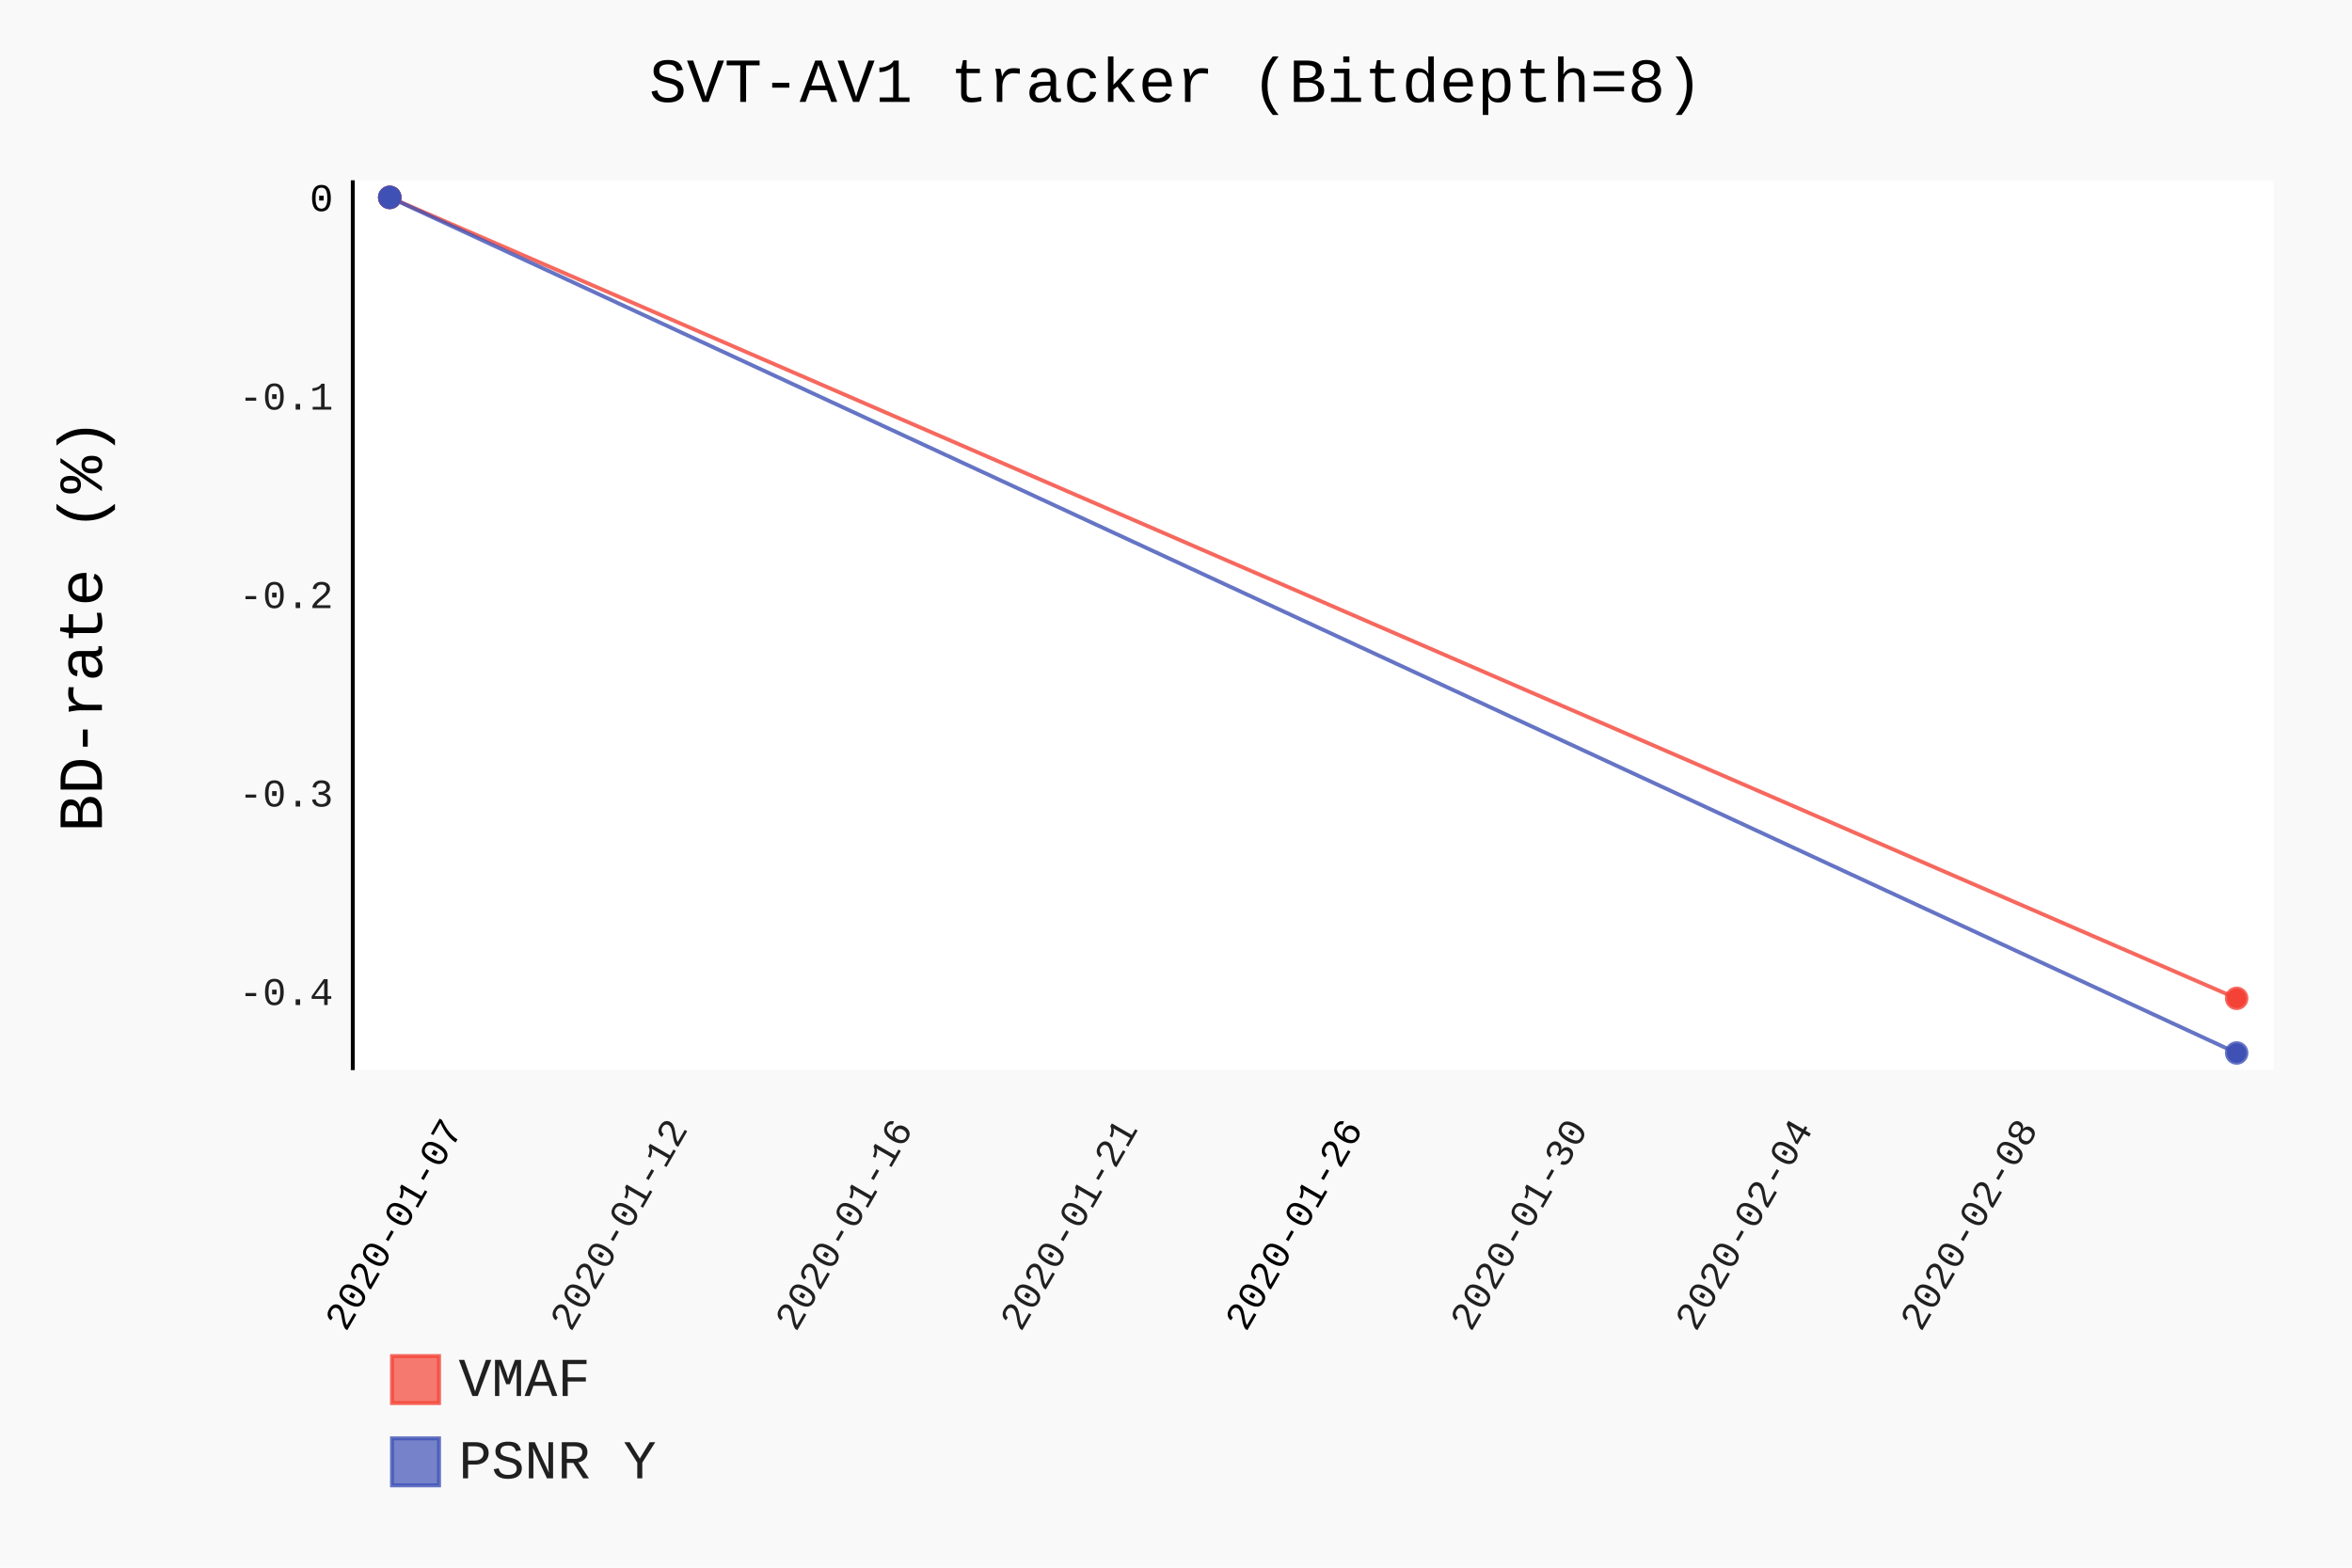
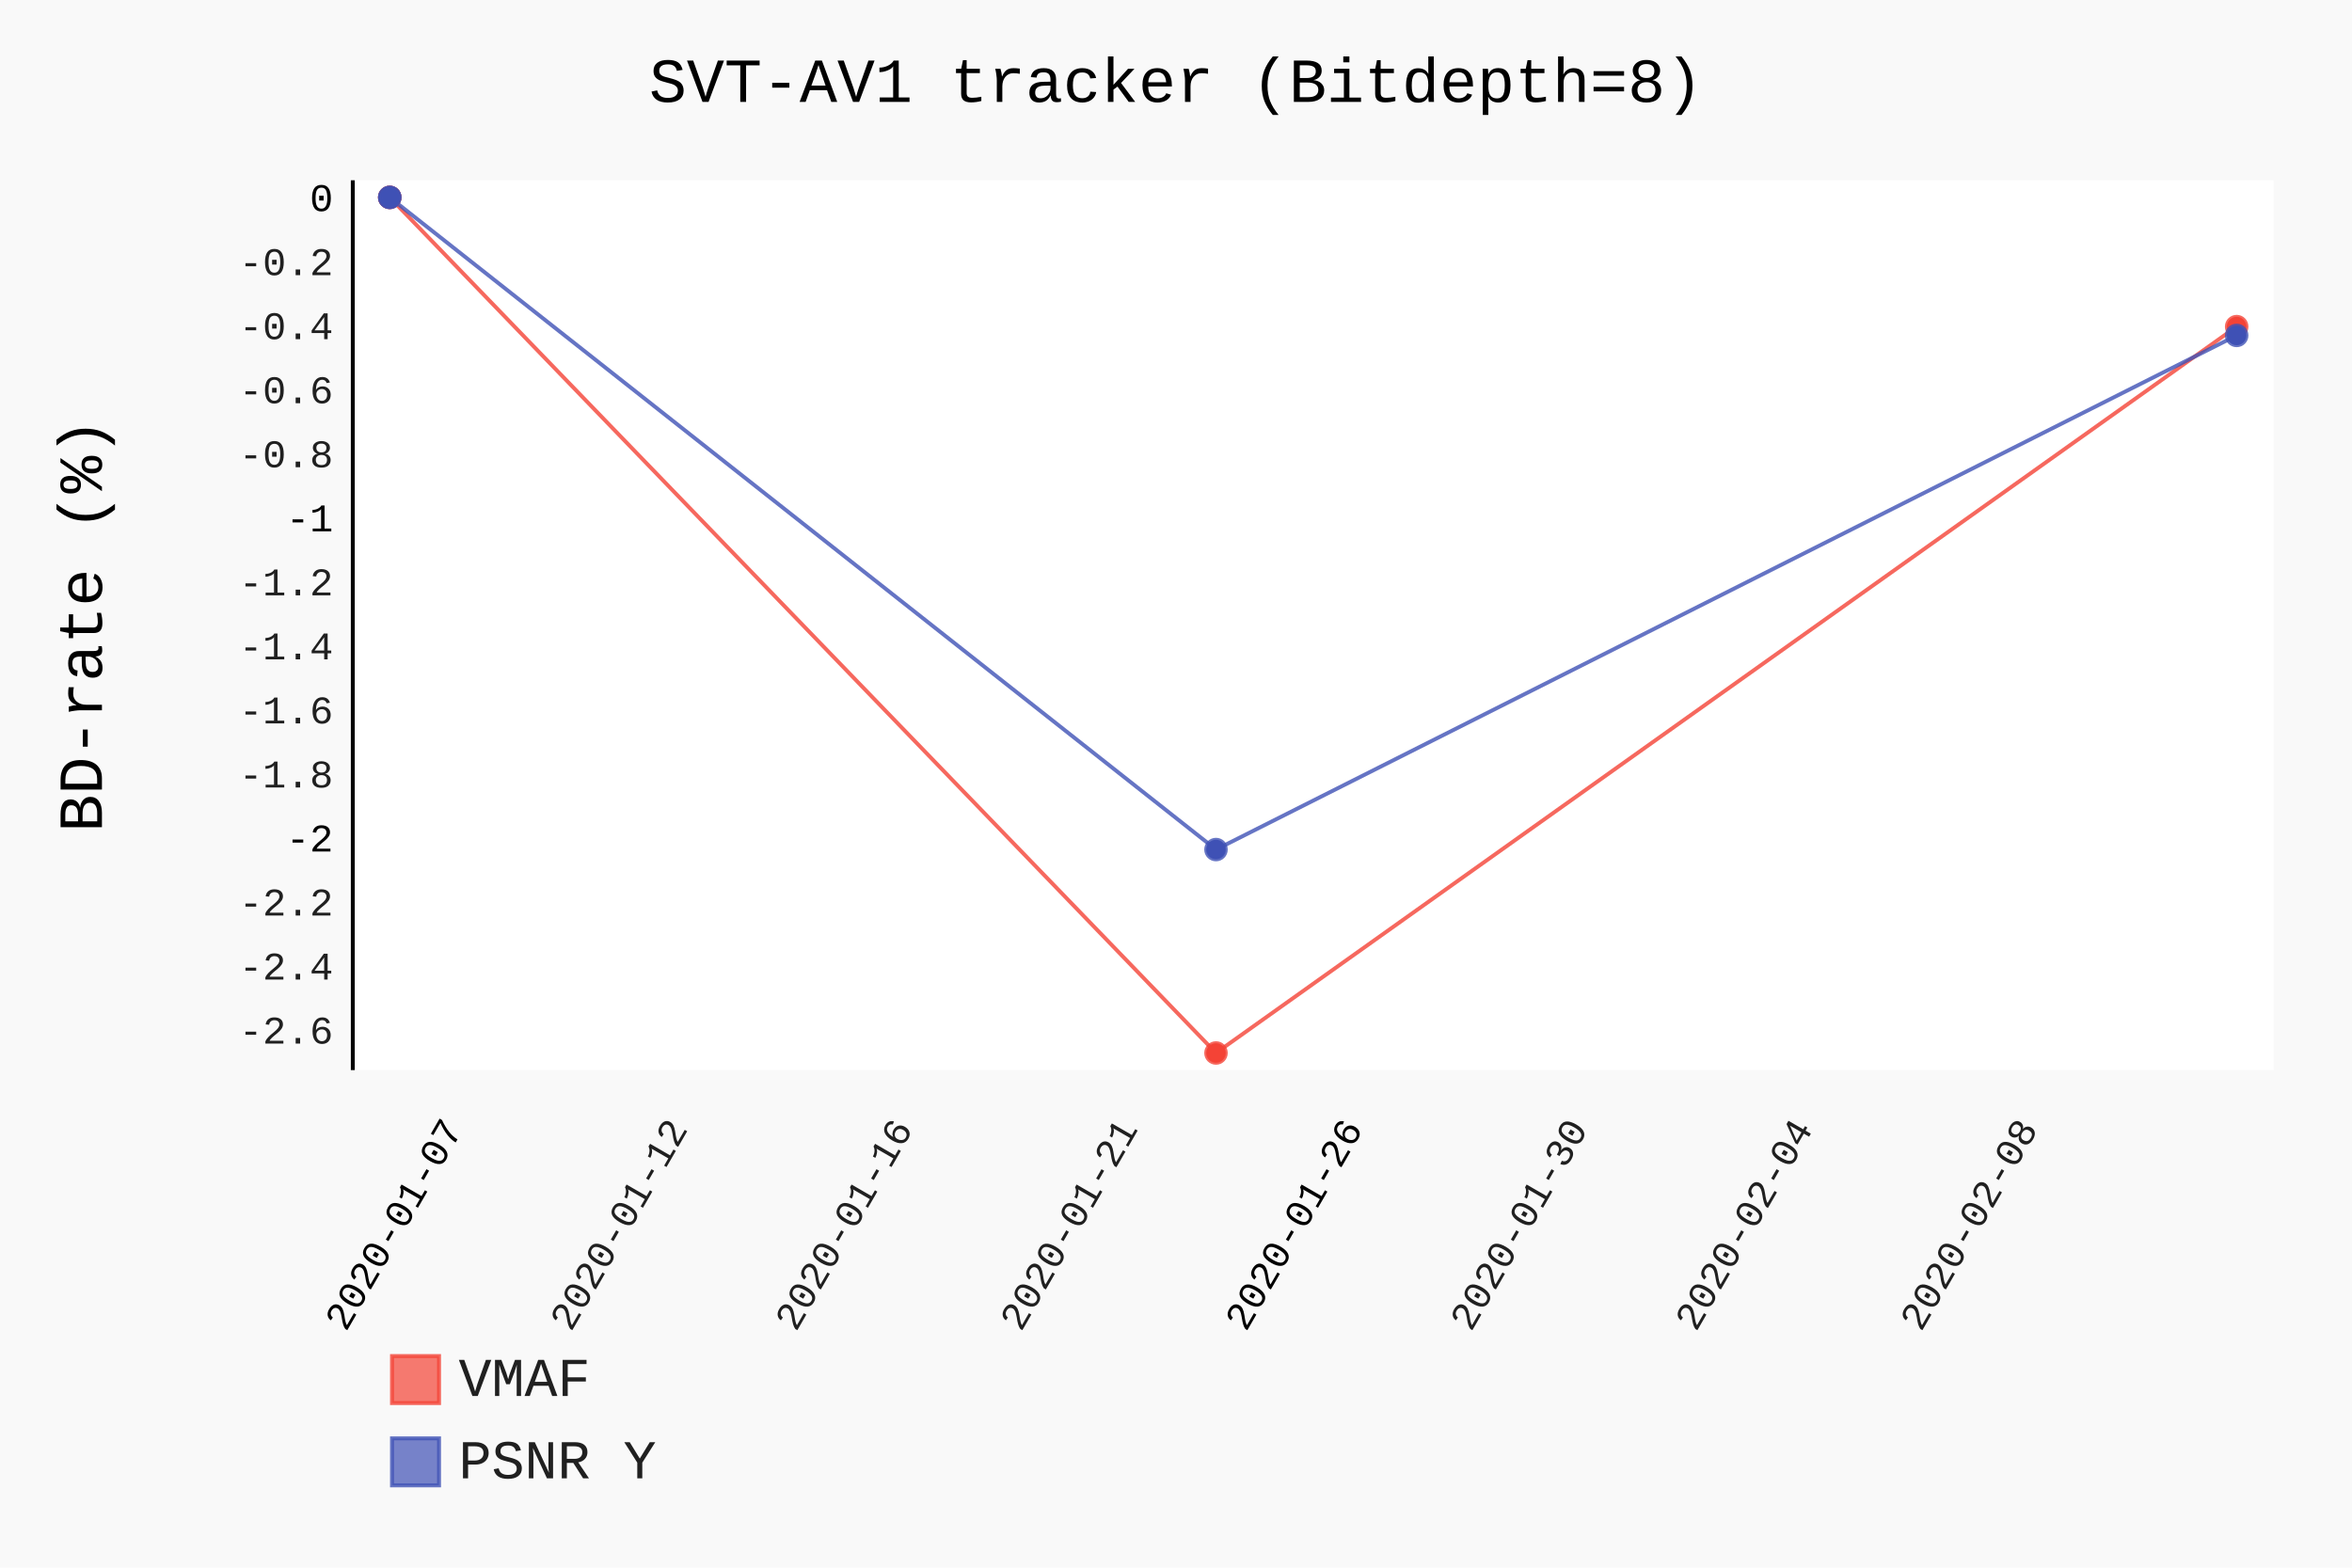
- <svg xmlns="http://www.w3.org/2000/svg" class="pygal-chart" id="chart-783673f3-dccb-4a53-8249-a6b30ca2e724" viewBox="0 0 600 400">
+ <svg xmlns="http://www.w3.org/2000/svg" class="pygal-chart" id="chart-b55729f7-3dd7-4803-bcc4-a2776ce994bb" viewBox="0 0 600 400">
  <defs>
-     <style type="text/css">#chart-783673f3-dccb-4a53-8249-a6b30ca2e724{-webkit-user-select:none;-webkit-font-smoothing:antialiased;font-family:Consolas,"Liberation Mono",Menlo,Courier,monospace}#chart-783673f3-dccb-4a53-8249-a6b30ca2e724 .title{font-family:Consolas,"Liberation Mono",Menlo,Courier,monospace;font-size:16px}#chart-783673f3-dccb-4a53-8249-a6b30ca2e724 .legends .legend text{font-family:Consolas,"Liberation Mono",Menlo,Courier,monospace;font-size:14px}#chart-783673f3-dccb-4a53-8249-a6b30ca2e724 .axis text{font-family:Consolas,"Liberation Mono",Menlo,Courier,monospace;font-size:10px}#chart-783673f3-dccb-4a53-8249-a6b30ca2e724 .axis text.major{font-family:Consolas,"Liberation Mono",Menlo,Courier,monospace;font-size:10px}#chart-783673f3-dccb-4a53-8249-a6b30ca2e724 .text-overlay text.value{font-family:Consolas,"Liberation Mono",Menlo,Courier,monospace;font-size:16px}#chart-783673f3-dccb-4a53-8249-a6b30ca2e724 .text-overlay text.label{font-family:Consolas,"Liberation Mono",Menlo,Courier,monospace;font-size:10px}#chart-783673f3-dccb-4a53-8249-a6b30ca2e724 .tooltip{font-family:Consolas,"Liberation Mono",Menlo,Courier,monospace;font-size:14px}#chart-783673f3-dccb-4a53-8249-a6b30ca2e724 text.no_data{font-family:Consolas,"Liberation Mono",Menlo,Courier,monospace;font-size:64px}
- #chart-783673f3-dccb-4a53-8249-a6b30ca2e724{background-color:rgba(249,249,249,1)}#chart-783673f3-dccb-4a53-8249-a6b30ca2e724 path,#chart-783673f3-dccb-4a53-8249-a6b30ca2e724 line,#chart-783673f3-dccb-4a53-8249-a6b30ca2e724 rect,#chart-783673f3-dccb-4a53-8249-a6b30ca2e724 circle{-webkit-transition:150ms;-moz-transition:150ms;transition:150ms}#chart-783673f3-dccb-4a53-8249-a6b30ca2e724 .graph &gt; .background{fill:rgba(249,249,249,1)}#chart-783673f3-dccb-4a53-8249-a6b30ca2e724 .plot &gt; .background{fill:rgba(255,255,255,1)}#chart-783673f3-dccb-4a53-8249-a6b30ca2e724 .graph{fill:rgba(0,0,0,.87)}#chart-783673f3-dccb-4a53-8249-a6b30ca2e724 text.no_data{fill:rgba(0,0,0,1)}#chart-783673f3-dccb-4a53-8249-a6b30ca2e724 .title{fill:rgba(0,0,0,1)}#chart-783673f3-dccb-4a53-8249-a6b30ca2e724 .legends .legend text{fill:rgba(0,0,0,.87)}#chart-783673f3-dccb-4a53-8249-a6b30ca2e724 .legends .legend:hover text{fill:rgba(0,0,0,1)}#chart-783673f3-dccb-4a53-8249-a6b30ca2e724 .axis .line{stroke:rgba(0,0,0,1)}#chart-783673f3-dccb-4a53-8249-a6b30ca2e724 .axis .guide.line{stroke:rgba(0,0,0,.54)}#chart-783673f3-dccb-4a53-8249-a6b30ca2e724 .axis .major.line{stroke:rgba(0,0,0,.87)}#chart-783673f3-dccb-4a53-8249-a6b30ca2e724 .axis text.major{fill:rgba(0,0,0,1)}#chart-783673f3-dccb-4a53-8249-a6b30ca2e724 .axis.y .guides:hover .guide.line,#chart-783673f3-dccb-4a53-8249-a6b30ca2e724 .line-graph .axis.x .guides:hover .guide.line,#chart-783673f3-dccb-4a53-8249-a6b30ca2e724 .stackedline-graph .axis.x .guides:hover .guide.line,#chart-783673f3-dccb-4a53-8249-a6b30ca2e724 .xy-graph .axis.x .guides:hover .guide.line{stroke:rgba(0,0,0,1)}#chart-783673f3-dccb-4a53-8249-a6b30ca2e724 .axis .guides:hover text{fill:rgba(0,0,0,1)}#chart-783673f3-dccb-4a53-8249-a6b30ca2e724 .reactive{fill-opacity:.7;stroke-opacity:.8}#chart-783673f3-dccb-4a53-8249-a6b30ca2e724 .ci{stroke:rgba(0,0,0,.87)}#chart-783673f3-dccb-4a53-8249-a6b30ca2e724 .reactive.active,#chart-783673f3-dccb-4a53-8249-a6b30ca2e724 .active .reactive{fill-opacity:.8;stroke-opacity:.9;stroke-width:4}#chart-783673f3-dccb-4a53-8249-a6b30ca2e724 .ci .reactive.active{stroke-width:1.5}#chart-783673f3-dccb-4a53-8249-a6b30ca2e724 .series text{fill:rgba(0,0,0,1)}#chart-783673f3-dccb-4a53-8249-a6b30ca2e724 .tooltip rect{fill:rgba(255,255,255,1);stroke:rgba(0,0,0,1);-webkit-transition:opacity 150ms;-moz-transition:opacity 150ms;transition:opacity 150ms}#chart-783673f3-dccb-4a53-8249-a6b30ca2e724 .tooltip .label{fill:rgba(0,0,0,.87)}#chart-783673f3-dccb-4a53-8249-a6b30ca2e724 .tooltip .label{fill:rgba(0,0,0,.87)}#chart-783673f3-dccb-4a53-8249-a6b30ca2e724 .tooltip .legend{font-size:.8em;fill:rgba(0,0,0,.54)}#chart-783673f3-dccb-4a53-8249-a6b30ca2e724 .tooltip .x_label{font-size:.6em;fill:rgba(0,0,0,1)}#chart-783673f3-dccb-4a53-8249-a6b30ca2e724 .tooltip .xlink{font-size:.5em;text-decoration:underline}#chart-783673f3-dccb-4a53-8249-a6b30ca2e724 .tooltip .value{font-size:1.5em}#chart-783673f3-dccb-4a53-8249-a6b30ca2e724 .bound{font-size:.5em}#chart-783673f3-dccb-4a53-8249-a6b30ca2e724 .max-value{font-size:.75em;fill:rgba(0,0,0,.54)}#chart-783673f3-dccb-4a53-8249-a6b30ca2e724 .map-element{fill:rgba(255,255,255,1);stroke:rgba(0,0,0,.54) !important}#chart-783673f3-dccb-4a53-8249-a6b30ca2e724 .map-element .reactive{fill-opacity:inherit;stroke-opacity:inherit}#chart-783673f3-dccb-4a53-8249-a6b30ca2e724 .color-0,#chart-783673f3-dccb-4a53-8249-a6b30ca2e724 .color-0 a:visited{stroke:#F44336;fill:#F44336}#chart-783673f3-dccb-4a53-8249-a6b30ca2e724 .color-1,#chart-783673f3-dccb-4a53-8249-a6b30ca2e724 .color-1 a:visited{stroke:#3F51B5;fill:#3F51B5}#chart-783673f3-dccb-4a53-8249-a6b30ca2e724 .text-overlay .color-0 text{fill:black}#chart-783673f3-dccb-4a53-8249-a6b30ca2e724 .text-overlay .color-1 text{fill:black}
- #chart-783673f3-dccb-4a53-8249-a6b30ca2e724 text.no_data{text-anchor:middle}#chart-783673f3-dccb-4a53-8249-a6b30ca2e724 .guide.line{fill:none}#chart-783673f3-dccb-4a53-8249-a6b30ca2e724 .centered{text-anchor:middle}#chart-783673f3-dccb-4a53-8249-a6b30ca2e724 .title{text-anchor:middle}#chart-783673f3-dccb-4a53-8249-a6b30ca2e724 .legends .legend text{fill-opacity:1}#chart-783673f3-dccb-4a53-8249-a6b30ca2e724 .axis.x text{text-anchor:middle}#chart-783673f3-dccb-4a53-8249-a6b30ca2e724 .axis.x:not(.web) text[transform]{text-anchor:start}#chart-783673f3-dccb-4a53-8249-a6b30ca2e724 .axis.x:not(.web) text[transform].backwards{text-anchor:end}#chart-783673f3-dccb-4a53-8249-a6b30ca2e724 .axis.y text{text-anchor:end}#chart-783673f3-dccb-4a53-8249-a6b30ca2e724 .axis.y text[transform].backwards{text-anchor:start}#chart-783673f3-dccb-4a53-8249-a6b30ca2e724 .axis.y2 text{text-anchor:start}#chart-783673f3-dccb-4a53-8249-a6b30ca2e724 .axis.y2 text[transform].backwards{text-anchor:end}#chart-783673f3-dccb-4a53-8249-a6b30ca2e724 .axis .guide.line{stroke-dasharray:4,4}#chart-783673f3-dccb-4a53-8249-a6b30ca2e724 .axis .major.guide.line{stroke-dasharray:6,6}#chart-783673f3-dccb-4a53-8249-a6b30ca2e724 .horizontal .axis.y .guide.line,#chart-783673f3-dccb-4a53-8249-a6b30ca2e724 .horizontal .axis.y2 .guide.line,#chart-783673f3-dccb-4a53-8249-a6b30ca2e724 .vertical .axis.x .guide.line{opacity:0}#chart-783673f3-dccb-4a53-8249-a6b30ca2e724 .horizontal .axis.always_show .guide.line,#chart-783673f3-dccb-4a53-8249-a6b30ca2e724 .vertical .axis.always_show .guide.line{opacity:1 !important}#chart-783673f3-dccb-4a53-8249-a6b30ca2e724 .axis.y .guides:hover .guide.line,#chart-783673f3-dccb-4a53-8249-a6b30ca2e724 .axis.y2 .guides:hover .guide.line,#chart-783673f3-dccb-4a53-8249-a6b30ca2e724 .axis.x .guides:hover .guide.line{opacity:1}#chart-783673f3-dccb-4a53-8249-a6b30ca2e724 .axis .guides:hover text{opacity:1}#chart-783673f3-dccb-4a53-8249-a6b30ca2e724 .nofill{fill:none}#chart-783673f3-dccb-4a53-8249-a6b30ca2e724 .subtle-fill{fill-opacity:.2}#chart-783673f3-dccb-4a53-8249-a6b30ca2e724 .dot{stroke-width:1px;fill-opacity:1}#chart-783673f3-dccb-4a53-8249-a6b30ca2e724 .dot.active{stroke-width:5px}#chart-783673f3-dccb-4a53-8249-a6b30ca2e724 .dot.negative{fill:transparent}#chart-783673f3-dccb-4a53-8249-a6b30ca2e724 text,#chart-783673f3-dccb-4a53-8249-a6b30ca2e724 tspan{stroke:none !important}#chart-783673f3-dccb-4a53-8249-a6b30ca2e724 .series text.active{opacity:1}#chart-783673f3-dccb-4a53-8249-a6b30ca2e724 .tooltip rect{fill-opacity:.95;stroke-width:.5}#chart-783673f3-dccb-4a53-8249-a6b30ca2e724 .tooltip text{fill-opacity:1}#chart-783673f3-dccb-4a53-8249-a6b30ca2e724 .showable{visibility:hidden}#chart-783673f3-dccb-4a53-8249-a6b30ca2e724 .showable.shown{visibility:visible}#chart-783673f3-dccb-4a53-8249-a6b30ca2e724 .gauge-background{fill:rgba(229,229,229,1);stroke:none}#chart-783673f3-dccb-4a53-8249-a6b30ca2e724 .bg-lines{stroke:rgba(249,249,249,1);stroke-width:2px}</style>
+     <style type="text/css">#chart-b55729f7-3dd7-4803-bcc4-a2776ce994bb{-webkit-user-select:none;-webkit-font-smoothing:antialiased;font-family:Consolas,"Liberation Mono",Menlo,Courier,monospace}#chart-b55729f7-3dd7-4803-bcc4-a2776ce994bb .title{font-family:Consolas,"Liberation Mono",Menlo,Courier,monospace;font-size:16px}#chart-b55729f7-3dd7-4803-bcc4-a2776ce994bb .legends .legend text{font-family:Consolas,"Liberation Mono",Menlo,Courier,monospace;font-size:14px}#chart-b55729f7-3dd7-4803-bcc4-a2776ce994bb .axis text{font-family:Consolas,"Liberation Mono",Menlo,Courier,monospace;font-size:10px}#chart-b55729f7-3dd7-4803-bcc4-a2776ce994bb .axis text.major{font-family:Consolas,"Liberation Mono",Menlo,Courier,monospace;font-size:10px}#chart-b55729f7-3dd7-4803-bcc4-a2776ce994bb .text-overlay text.value{font-family:Consolas,"Liberation Mono",Menlo,Courier,monospace;font-size:16px}#chart-b55729f7-3dd7-4803-bcc4-a2776ce994bb .text-overlay text.label{font-family:Consolas,"Liberation Mono",Menlo,Courier,monospace;font-size:10px}#chart-b55729f7-3dd7-4803-bcc4-a2776ce994bb .tooltip{font-family:Consolas,"Liberation Mono",Menlo,Courier,monospace;font-size:14px}#chart-b55729f7-3dd7-4803-bcc4-a2776ce994bb text.no_data{font-family:Consolas,"Liberation Mono",Menlo,Courier,monospace;font-size:64px}
+ #chart-b55729f7-3dd7-4803-bcc4-a2776ce994bb{background-color:rgba(249,249,249,1)}#chart-b55729f7-3dd7-4803-bcc4-a2776ce994bb path,#chart-b55729f7-3dd7-4803-bcc4-a2776ce994bb line,#chart-b55729f7-3dd7-4803-bcc4-a2776ce994bb rect,#chart-b55729f7-3dd7-4803-bcc4-a2776ce994bb circle{-webkit-transition:150ms;-moz-transition:150ms;transition:150ms}#chart-b55729f7-3dd7-4803-bcc4-a2776ce994bb .graph &gt; .background{fill:rgba(249,249,249,1)}#chart-b55729f7-3dd7-4803-bcc4-a2776ce994bb .plot &gt; .background{fill:rgba(255,255,255,1)}#chart-b55729f7-3dd7-4803-bcc4-a2776ce994bb .graph{fill:rgba(0,0,0,.87)}#chart-b55729f7-3dd7-4803-bcc4-a2776ce994bb text.no_data{fill:rgba(0,0,0,1)}#chart-b55729f7-3dd7-4803-bcc4-a2776ce994bb .title{fill:rgba(0,0,0,1)}#chart-b55729f7-3dd7-4803-bcc4-a2776ce994bb .legends .legend text{fill:rgba(0,0,0,.87)}#chart-b55729f7-3dd7-4803-bcc4-a2776ce994bb .legends .legend:hover text{fill:rgba(0,0,0,1)}#chart-b55729f7-3dd7-4803-bcc4-a2776ce994bb .axis .line{stroke:rgba(0,0,0,1)}#chart-b55729f7-3dd7-4803-bcc4-a2776ce994bb .axis .guide.line{stroke:rgba(0,0,0,.54)}#chart-b55729f7-3dd7-4803-bcc4-a2776ce994bb .axis .major.line{stroke:rgba(0,0,0,.87)}#chart-b55729f7-3dd7-4803-bcc4-a2776ce994bb .axis text.major{fill:rgba(0,0,0,1)}#chart-b55729f7-3dd7-4803-bcc4-a2776ce994bb .axis.y .guides:hover .guide.line,#chart-b55729f7-3dd7-4803-bcc4-a2776ce994bb .line-graph .axis.x .guides:hover .guide.line,#chart-b55729f7-3dd7-4803-bcc4-a2776ce994bb .stackedline-graph .axis.x .guides:hover .guide.line,#chart-b55729f7-3dd7-4803-bcc4-a2776ce994bb .xy-graph .axis.x .guides:hover .guide.line{stroke:rgba(0,0,0,1)}#chart-b55729f7-3dd7-4803-bcc4-a2776ce994bb .axis .guides:hover text{fill:rgba(0,0,0,1)}#chart-b55729f7-3dd7-4803-bcc4-a2776ce994bb .reactive{fill-opacity:.7;stroke-opacity:.8}#chart-b55729f7-3dd7-4803-bcc4-a2776ce994bb .ci{stroke:rgba(0,0,0,.87)}#chart-b55729f7-3dd7-4803-bcc4-a2776ce994bb .reactive.active,#chart-b55729f7-3dd7-4803-bcc4-a2776ce994bb .active .reactive{fill-opacity:.8;stroke-opacity:.9;stroke-width:4}#chart-b55729f7-3dd7-4803-bcc4-a2776ce994bb .ci .reactive.active{stroke-width:1.5}#chart-b55729f7-3dd7-4803-bcc4-a2776ce994bb .series text{fill:rgba(0,0,0,1)}#chart-b55729f7-3dd7-4803-bcc4-a2776ce994bb .tooltip rect{fill:rgba(255,255,255,1);stroke:rgba(0,0,0,1);-webkit-transition:opacity 150ms;-moz-transition:opacity 150ms;transition:opacity 150ms}#chart-b55729f7-3dd7-4803-bcc4-a2776ce994bb .tooltip .label{fill:rgba(0,0,0,.87)}#chart-b55729f7-3dd7-4803-bcc4-a2776ce994bb .tooltip .label{fill:rgba(0,0,0,.87)}#chart-b55729f7-3dd7-4803-bcc4-a2776ce994bb .tooltip .legend{font-size:.8em;fill:rgba(0,0,0,.54)}#chart-b55729f7-3dd7-4803-bcc4-a2776ce994bb .tooltip .x_label{font-size:.6em;fill:rgba(0,0,0,1)}#chart-b55729f7-3dd7-4803-bcc4-a2776ce994bb .tooltip .xlink{font-size:.5em;text-decoration:underline}#chart-b55729f7-3dd7-4803-bcc4-a2776ce994bb .tooltip .value{font-size:1.5em}#chart-b55729f7-3dd7-4803-bcc4-a2776ce994bb .bound{font-size:.5em}#chart-b55729f7-3dd7-4803-bcc4-a2776ce994bb .max-value{font-size:.75em;fill:rgba(0,0,0,.54)}#chart-b55729f7-3dd7-4803-bcc4-a2776ce994bb .map-element{fill:rgba(255,255,255,1);stroke:rgba(0,0,0,.54) !important}#chart-b55729f7-3dd7-4803-bcc4-a2776ce994bb .map-element .reactive{fill-opacity:inherit;stroke-opacity:inherit}#chart-b55729f7-3dd7-4803-bcc4-a2776ce994bb .color-0,#chart-b55729f7-3dd7-4803-bcc4-a2776ce994bb .color-0 a:visited{stroke:#F44336;fill:#F44336}#chart-b55729f7-3dd7-4803-bcc4-a2776ce994bb .color-1,#chart-b55729f7-3dd7-4803-bcc4-a2776ce994bb .color-1 a:visited{stroke:#3F51B5;fill:#3F51B5}#chart-b55729f7-3dd7-4803-bcc4-a2776ce994bb .text-overlay .color-0 text{fill:black}#chart-b55729f7-3dd7-4803-bcc4-a2776ce994bb .text-overlay .color-1 text{fill:black}
+ #chart-b55729f7-3dd7-4803-bcc4-a2776ce994bb text.no_data{text-anchor:middle}#chart-b55729f7-3dd7-4803-bcc4-a2776ce994bb .guide.line{fill:none}#chart-b55729f7-3dd7-4803-bcc4-a2776ce994bb .centered{text-anchor:middle}#chart-b55729f7-3dd7-4803-bcc4-a2776ce994bb .title{text-anchor:middle}#chart-b55729f7-3dd7-4803-bcc4-a2776ce994bb .legends .legend text{fill-opacity:1}#chart-b55729f7-3dd7-4803-bcc4-a2776ce994bb .axis.x text{text-anchor:middle}#chart-b55729f7-3dd7-4803-bcc4-a2776ce994bb .axis.x:not(.web) text[transform]{text-anchor:start}#chart-b55729f7-3dd7-4803-bcc4-a2776ce994bb .axis.x:not(.web) text[transform].backwards{text-anchor:end}#chart-b55729f7-3dd7-4803-bcc4-a2776ce994bb .axis.y text{text-anchor:end}#chart-b55729f7-3dd7-4803-bcc4-a2776ce994bb .axis.y text[transform].backwards{text-anchor:start}#chart-b55729f7-3dd7-4803-bcc4-a2776ce994bb .axis.y2 text{text-anchor:start}#chart-b55729f7-3dd7-4803-bcc4-a2776ce994bb .axis.y2 text[transform].backwards{text-anchor:end}#chart-b55729f7-3dd7-4803-bcc4-a2776ce994bb .axis .guide.line{stroke-dasharray:4,4}#chart-b55729f7-3dd7-4803-bcc4-a2776ce994bb .axis .major.guide.line{stroke-dasharray:6,6}#chart-b55729f7-3dd7-4803-bcc4-a2776ce994bb .horizontal .axis.y .guide.line,#chart-b55729f7-3dd7-4803-bcc4-a2776ce994bb .horizontal .axis.y2 .guide.line,#chart-b55729f7-3dd7-4803-bcc4-a2776ce994bb .vertical .axis.x .guide.line{opacity:0}#chart-b55729f7-3dd7-4803-bcc4-a2776ce994bb .horizontal .axis.always_show .guide.line,#chart-b55729f7-3dd7-4803-bcc4-a2776ce994bb .vertical .axis.always_show .guide.line{opacity:1 !important}#chart-b55729f7-3dd7-4803-bcc4-a2776ce994bb .axis.y .guides:hover .guide.line,#chart-b55729f7-3dd7-4803-bcc4-a2776ce994bb .axis.y2 .guides:hover .guide.line,#chart-b55729f7-3dd7-4803-bcc4-a2776ce994bb .axis.x .guides:hover .guide.line{opacity:1}#chart-b55729f7-3dd7-4803-bcc4-a2776ce994bb .axis .guides:hover text{opacity:1}#chart-b55729f7-3dd7-4803-bcc4-a2776ce994bb .nofill{fill:none}#chart-b55729f7-3dd7-4803-bcc4-a2776ce994bb .subtle-fill{fill-opacity:.2}#chart-b55729f7-3dd7-4803-bcc4-a2776ce994bb .dot{stroke-width:1px;fill-opacity:1}#chart-b55729f7-3dd7-4803-bcc4-a2776ce994bb .dot.active{stroke-width:5px}#chart-b55729f7-3dd7-4803-bcc4-a2776ce994bb .dot.negative{fill:transparent}#chart-b55729f7-3dd7-4803-bcc4-a2776ce994bb text,#chart-b55729f7-3dd7-4803-bcc4-a2776ce994bb tspan{stroke:none !important}#chart-b55729f7-3dd7-4803-bcc4-a2776ce994bb .series text.active{opacity:1}#chart-b55729f7-3dd7-4803-bcc4-a2776ce994bb .tooltip rect{fill-opacity:.95;stroke-width:.5}#chart-b55729f7-3dd7-4803-bcc4-a2776ce994bb .tooltip text{fill-opacity:1}#chart-b55729f7-3dd7-4803-bcc4-a2776ce994bb .showable{visibility:hidden}#chart-b55729f7-3dd7-4803-bcc4-a2776ce994bb .showable.shown{visibility:visible}#chart-b55729f7-3dd7-4803-bcc4-a2776ce994bb .gauge-background{fill:rgba(229,229,229,1);stroke:none}#chart-b55729f7-3dd7-4803-bcc4-a2776ce994bb .bg-lines{stroke:rgba(249,249,249,1);stroke-width:2px}</style>
  </defs>
  <g class="graph datetimeline-graph vertical">
    <rect class="background" height="400" width="600" x="0" y="0" />
    <g class="plot" transform="translate(90, 46)">
      <rect class="background" height="227.038" width="490.0" x="0" y="0" />
      <g class="axis y">
        <g class="guides">
-           <text class="" x="-5" y="210.428">-0.4</text>
+           <text class="" x="-5" y="220.279">-2.6</text>
        </g>
        <g class="guides">
-           <text class="" x="-5" y="159.787">-0.3</text>
+           <text class="" x="-5" y="203.94">-2.4</text>
        </g>
        <g class="guides">
-           <text class="" x="-5" y="109.147">-0.2</text>
+           <text class="" x="-5" y="187.6">-2.2</text>
        </g>
        <g class="guides">
-           <text class="" x="-5" y="58.506">-0.1</text>
+           <text class="major" x="-5" y="171.261">-2</text>
+         </g>
+         <g class="guides">
+           <text class="" x="-5" y="154.921">-1.8</text>
+         </g>
+         <g class="guides">
+           <text class="" x="-5" y="138.582">-1.6</text>
+         </g>
+         <g class="guides">
+           <text class="" x="-5" y="122.242">-1.4</text>
+         </g>
+         <g class="guides">
+           <text class="" x="-5" y="105.903">-1.2</text>
+         </g>
+         <g class="guides">
+           <text class="major" x="-5" y="89.563">-1</text>
+         </g>
+         <g class="guides">
+           <text class="" x="-5" y="73.224">-0.8</text>
+         </g>
+         <g class="guides">
+           <text class="" x="-5" y="56.884">-0.6</text>
+         </g>
+         <g class="guides">
+           <text class="" x="-5" y="40.545">-0.4</text>
+         </g>
+         <g class="guides">
+           <text class="" x="-5" y="24.206">-0.2</text>
        </g>
        <g class="guides">
          <text class="major" x="-5" y="7.866">0</text>
        </g>
      </g>
      <g class="axis x">
        <path class="line" d="M0 0 v227.038" />
        <g class="guides">
          <path class="major guide line" d="M28.251 0 v227.038" />
          <text class="major backwards" transform="rotate(300 28.25086 242.0385)" x="28.251" y="242.038">2020-01-07</text>
        </g>
        <g class="guides">
          <path class="guide line" d="M85.653 0 v227.038" />
          <text class="backwards" transform="rotate(300 85.65265 242.0385)" x="85.653" y="242.038">2020-01-12</text>
        </g>
        <g class="guides">
          <path class="guide line" d="M143.054 0 v227.038" />
          <text class="backwards" transform="rotate(300 143.0544 242.0385)" x="143.054" y="242.038">2020-01-16</text>
        </g>
        <g class="guides">
          <path class="guide line" d="M200.456 0 v227.038" />
          <text class="backwards" transform="rotate(300 200.4562 242.0385)" x="200.456" y="242.038">2020-01-21</text>
        </g>
        <g class="guides">
          <path class="major guide line" d="M257.858 0 v227.038" />
          <text class="major backwards" transform="rotate(300 257.858 242.0385)" x="257.858" y="242.038">2020-01-26</text>
        </g>
        <g class="guides">
          <path class="guide line" d="M315.26 0 v227.038" />
          <text class="backwards" transform="rotate(300 315.2598 242.0385)" x="315.26" y="242.038">2020-01-30</text>
        </g>
        <g class="guides">
          <path class="guide line" d="M372.662 0 v227.038" />
          <text class="backwards" transform="rotate(300 372.6616 242.0385)" x="372.662" y="242.038">2020-02-04</text>
        </g>
        <g class="guides">
          <path class="guide line" d="M430.063 0 v227.038" />
          <text class="backwards" transform="rotate(300 430.0634 242.0385)" x="430.063" y="242.038">2020-02-08</text>
        </g>
      </g>
      <g class="series serie-0 color-0">
-         <path class="line reactive nofill" d="M9.423 4.366 L9.423 4.366 480.577 208.731" />
+         <path class="line reactive nofill" d="M9.423 4.366 L9.423 4.366 220.202 222.672 480.577 37.336" />
      </g>
      <g class="series serie-1 color-1">
-         <path class="line reactive nofill" d="M9.423 4.366 L9.423 4.366 480.577 222.672" />
+         <path class="line reactive nofill" d="M9.423 4.366 L9.423 4.366 220.202 170.767 480.577 39.585" />
      </g>
    </g>
    <g class="titles">
      <text class="title plot_title" x="300.0" y="26">SVT-AV1 tracker (Bitdepth=8)</text>
      <text class="title" transform="rotate(-90 0 159.5192)" x="0" y="185.519">BD-rate (%)</text>
    </g>
    <g class="plot overlay" transform="translate(90, 46)">
      <g class="series serie-0 color-0">
        <g class="dots">
          <circle class="dot reactive tooltip-trigger" cx="9.423" cy="4.366" r="2.5" />
        </g>
        <g class="dots">
          <circle class="dot reactive tooltip-trigger" cx="9.423" cy="4.366" r="2.5" />
        </g>
        <g class="dots">
-           <circle class="dot reactive tooltip-trigger" cx="480.577" cy="208.731" r="2.5" />
+           <circle class="dot reactive tooltip-trigger" cx="220.202" cy="222.672" r="2.5" />
+         </g>
+         <g class="dots">
+           <circle class="dot reactive tooltip-trigger" cx="480.577" cy="37.336" r="2.5" />
        </g>
      </g>
      <g class="series serie-1 color-1">
        <g class="dots">
          <circle class="dot reactive tooltip-trigger" cx="9.423" cy="4.366" r="2.5" />
        </g>
        <g class="dots">
          <circle class="dot reactive tooltip-trigger" cx="9.423" cy="4.366" r="2.5" />
        </g>
        <g class="dots">
-           <circle class="dot reactive tooltip-trigger" cx="480.577" cy="222.672" r="2.5" />
+           <circle class="dot reactive tooltip-trigger" cx="220.202" cy="170.767" r="2.5" />
+         </g>
+         <g class="dots">
+           <circle class="dot reactive tooltip-trigger" cx="480.577" cy="39.585" r="2.5" />
        </g>
      </g>
    </g>
    <g class="plot text-overlay" transform="translate(90, 46)">
      <g class="series serie-0 color-0" />
      <g class="series serie-1 color-1" />
    </g>
    <g class="plot tooltip-overlay" transform="translate(90, 46)">
      <g class="tooltip" style="opacity: 0" transform="translate(0 0)">
        <rect class="tooltip-box" height="0" rx="0" ry="0" width="0" />
        <g class="text" />
      </g>
    </g>
    <g class="legends" transform="translate(100, 345)">
      <g class="legend reactive activate-serie" id="activate-serie-0">
        <rect class="color-0 reactive" height="12" width="12" x="0.0" y="1.0" />
        <text x="17.0" y="11.2">VMAF</text>
      </g>
      <g class="legend reactive activate-serie" id="activate-serie-1">
        <rect class="color-1 reactive" height="12" width="12" x="0.0" y="22.0" />
        <text x="17.0" y="32.2">PSNR Y</text>
      </g>
    </g>
  </g>
</svg>
